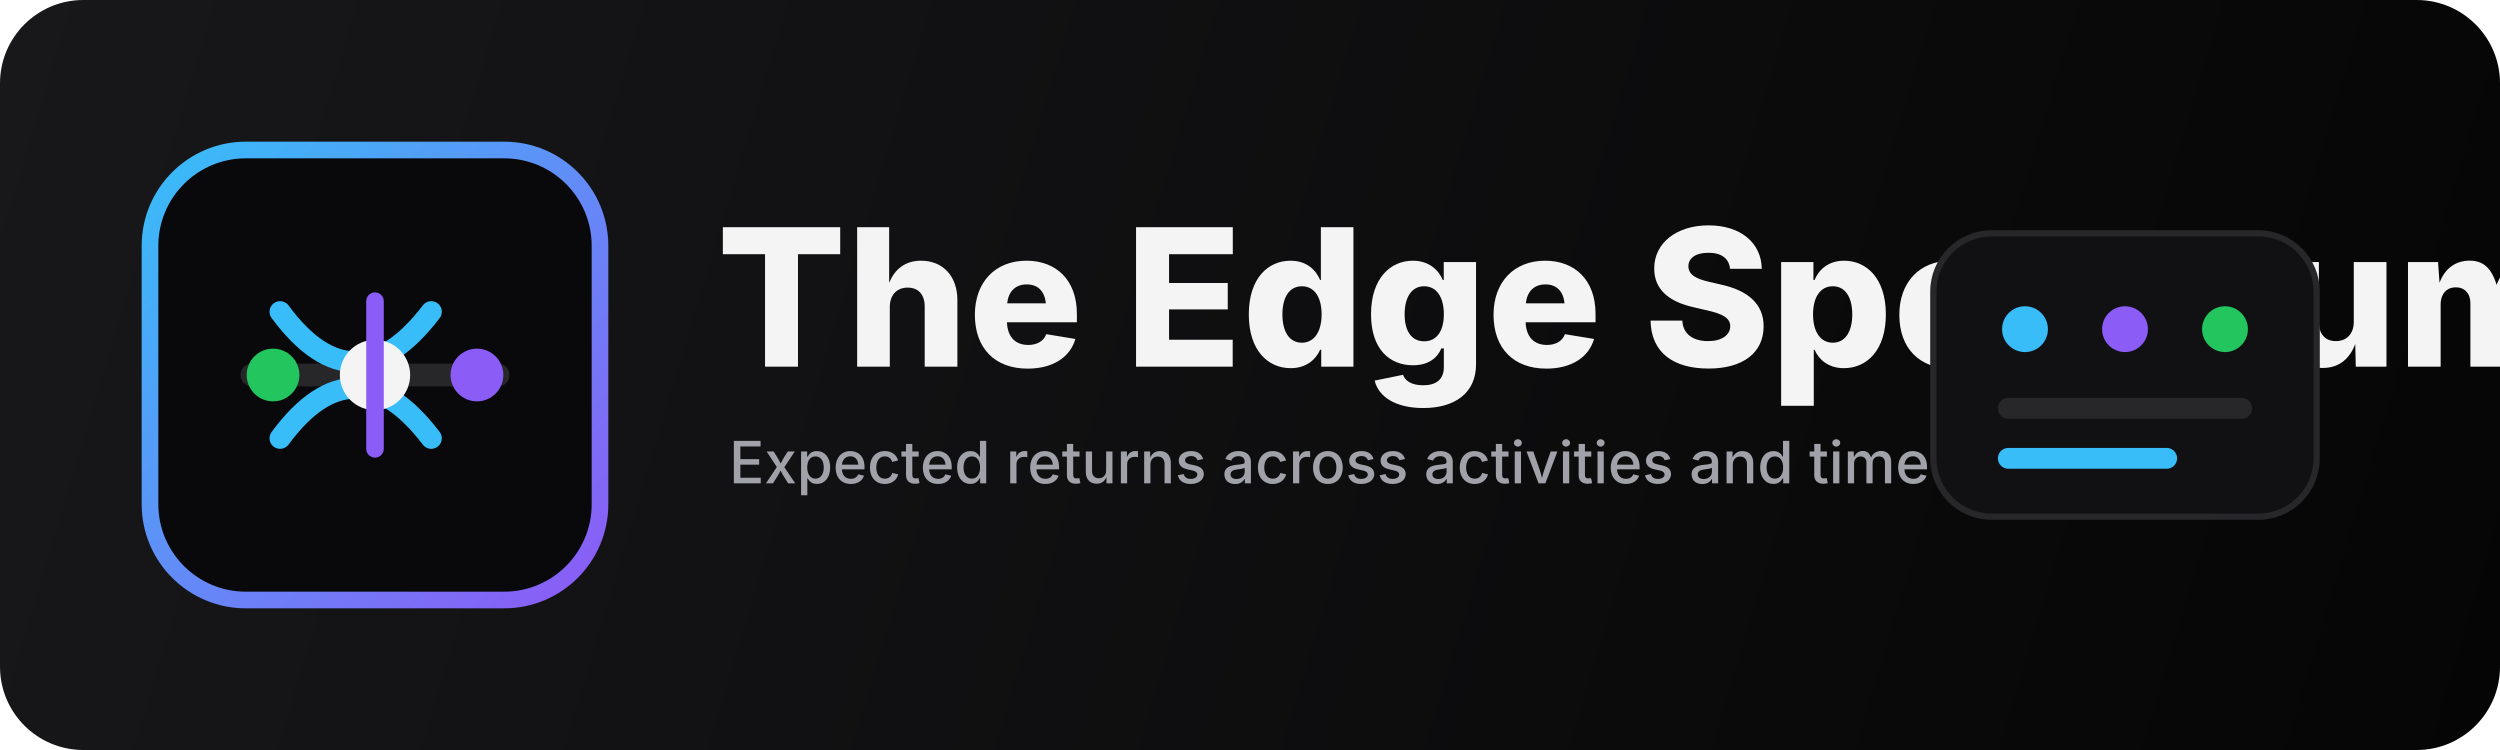
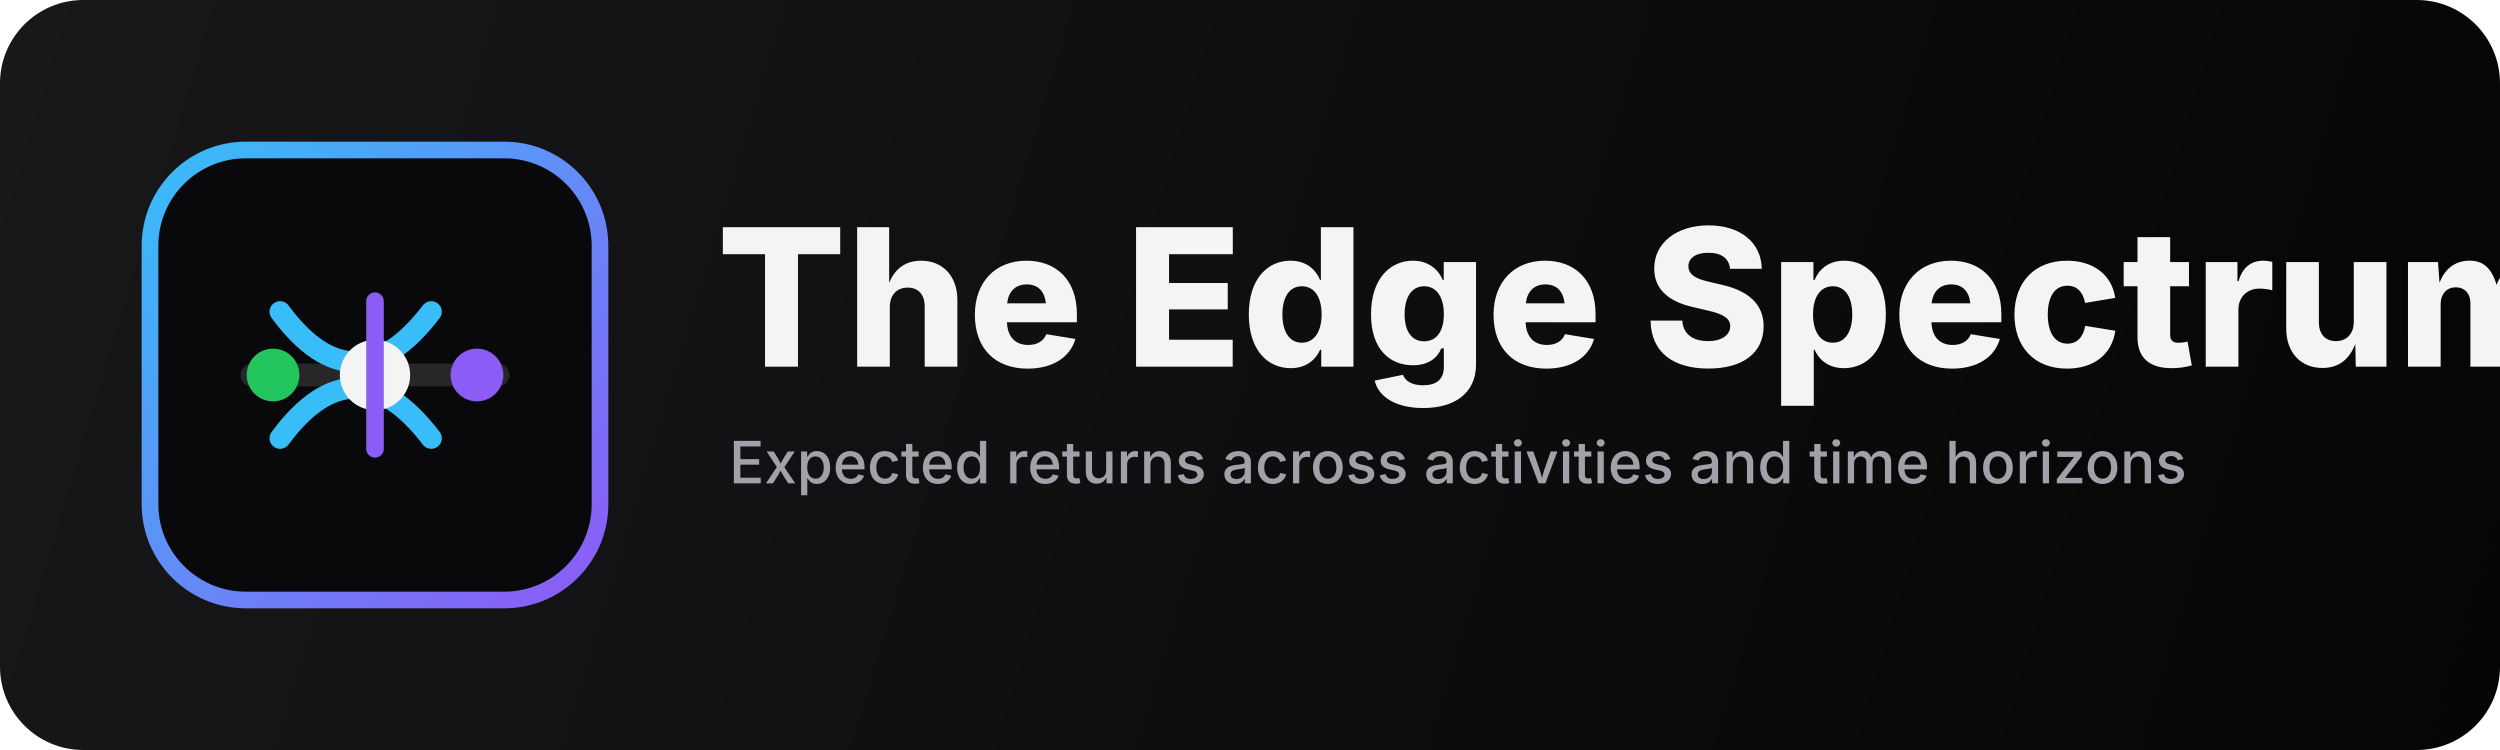
<svg xmlns="http://www.w3.org/2000/svg" viewBox="0 0 1200 360" role="img" aria-labelledby="title desc">
  <defs>
    <linearGradient id="bg" x1="0" y1="0" x2="1200" y2="360" gradientUnits="userSpaceOnUse">
      <stop offset="0" stop-color="#18181b" />
      <stop offset="1" stop-color="#050505" />
    </linearGradient>
    <linearGradient id="accent" x1="78" y1="70" x2="286" y2="282" gradientUnits="userSpaceOnUse">
      <stop offset="0" stop-color="#38bdf8" />
      <stop offset="1" stop-color="#8b5cf6" />
    </linearGradient>
  </defs>
  <rect width="1200" height="360" rx="40" fill="url(#bg)" />
  <rect x="72" y="72" width="216" height="216" rx="46" fill="#09090b" stroke="url(#accent)" stroke-width="8" />
  <g transform="translate(72 72) scale(0.84375)">
    <path d="M58 128h140" stroke="#27272a" stroke-width="13" stroke-linecap="round" />
    <path d="M74 92c28 38 57 38 86 0M74 164c28-38 57-38 86 0" fill="none" stroke="#38bdf8" stroke-width="12" stroke-linecap="round" />
    <circle cx="70" cy="128" r="15" fill="#22c55e" />
    <circle cx="128" cy="128" r="20" fill="#f4f4f5" />
    <circle cx="186" cy="128" r="15" fill="#8b5cf6" />
    <path d="M128 86v84" stroke="#8b5cf6" stroke-width="10" stroke-linecap="round" />
  </g>
  <text x="344" y="176" fill="#f4f4f5" font-family="Inter, Segoe UI, Arial, sans-serif" font-size="92" font-weight="800" letter-spacing="0">The Edge Spectrum</text>
  <text x="350" y="232" fill="#a1a1aa" font-family="Inter, Segoe UI, Arial, sans-serif" font-size="28" font-weight="500" letter-spacing="0">Expected returns across activities and time horizons</text>
-   <g transform="translate(928 112)">
-     <rect x="0" y="0" width="184" height="136" rx="28" fill="#111113" stroke="#27272a" stroke-width="3" />
-     <circle cx="44" cy="46" r="11" fill="#38bdf8" />
-     <circle cx="92" cy="46" r="11" fill="#8b5cf6" />
-     <circle cx="140" cy="46" r="11" fill="#22c55e" />
-     <path d="M36 84h112" stroke="#27272a" stroke-width="10" stroke-linecap="round" />
-     <path d="M36 108h76" stroke="#38bdf8" stroke-width="10" stroke-linecap="round" />
-   </g>
</svg>
